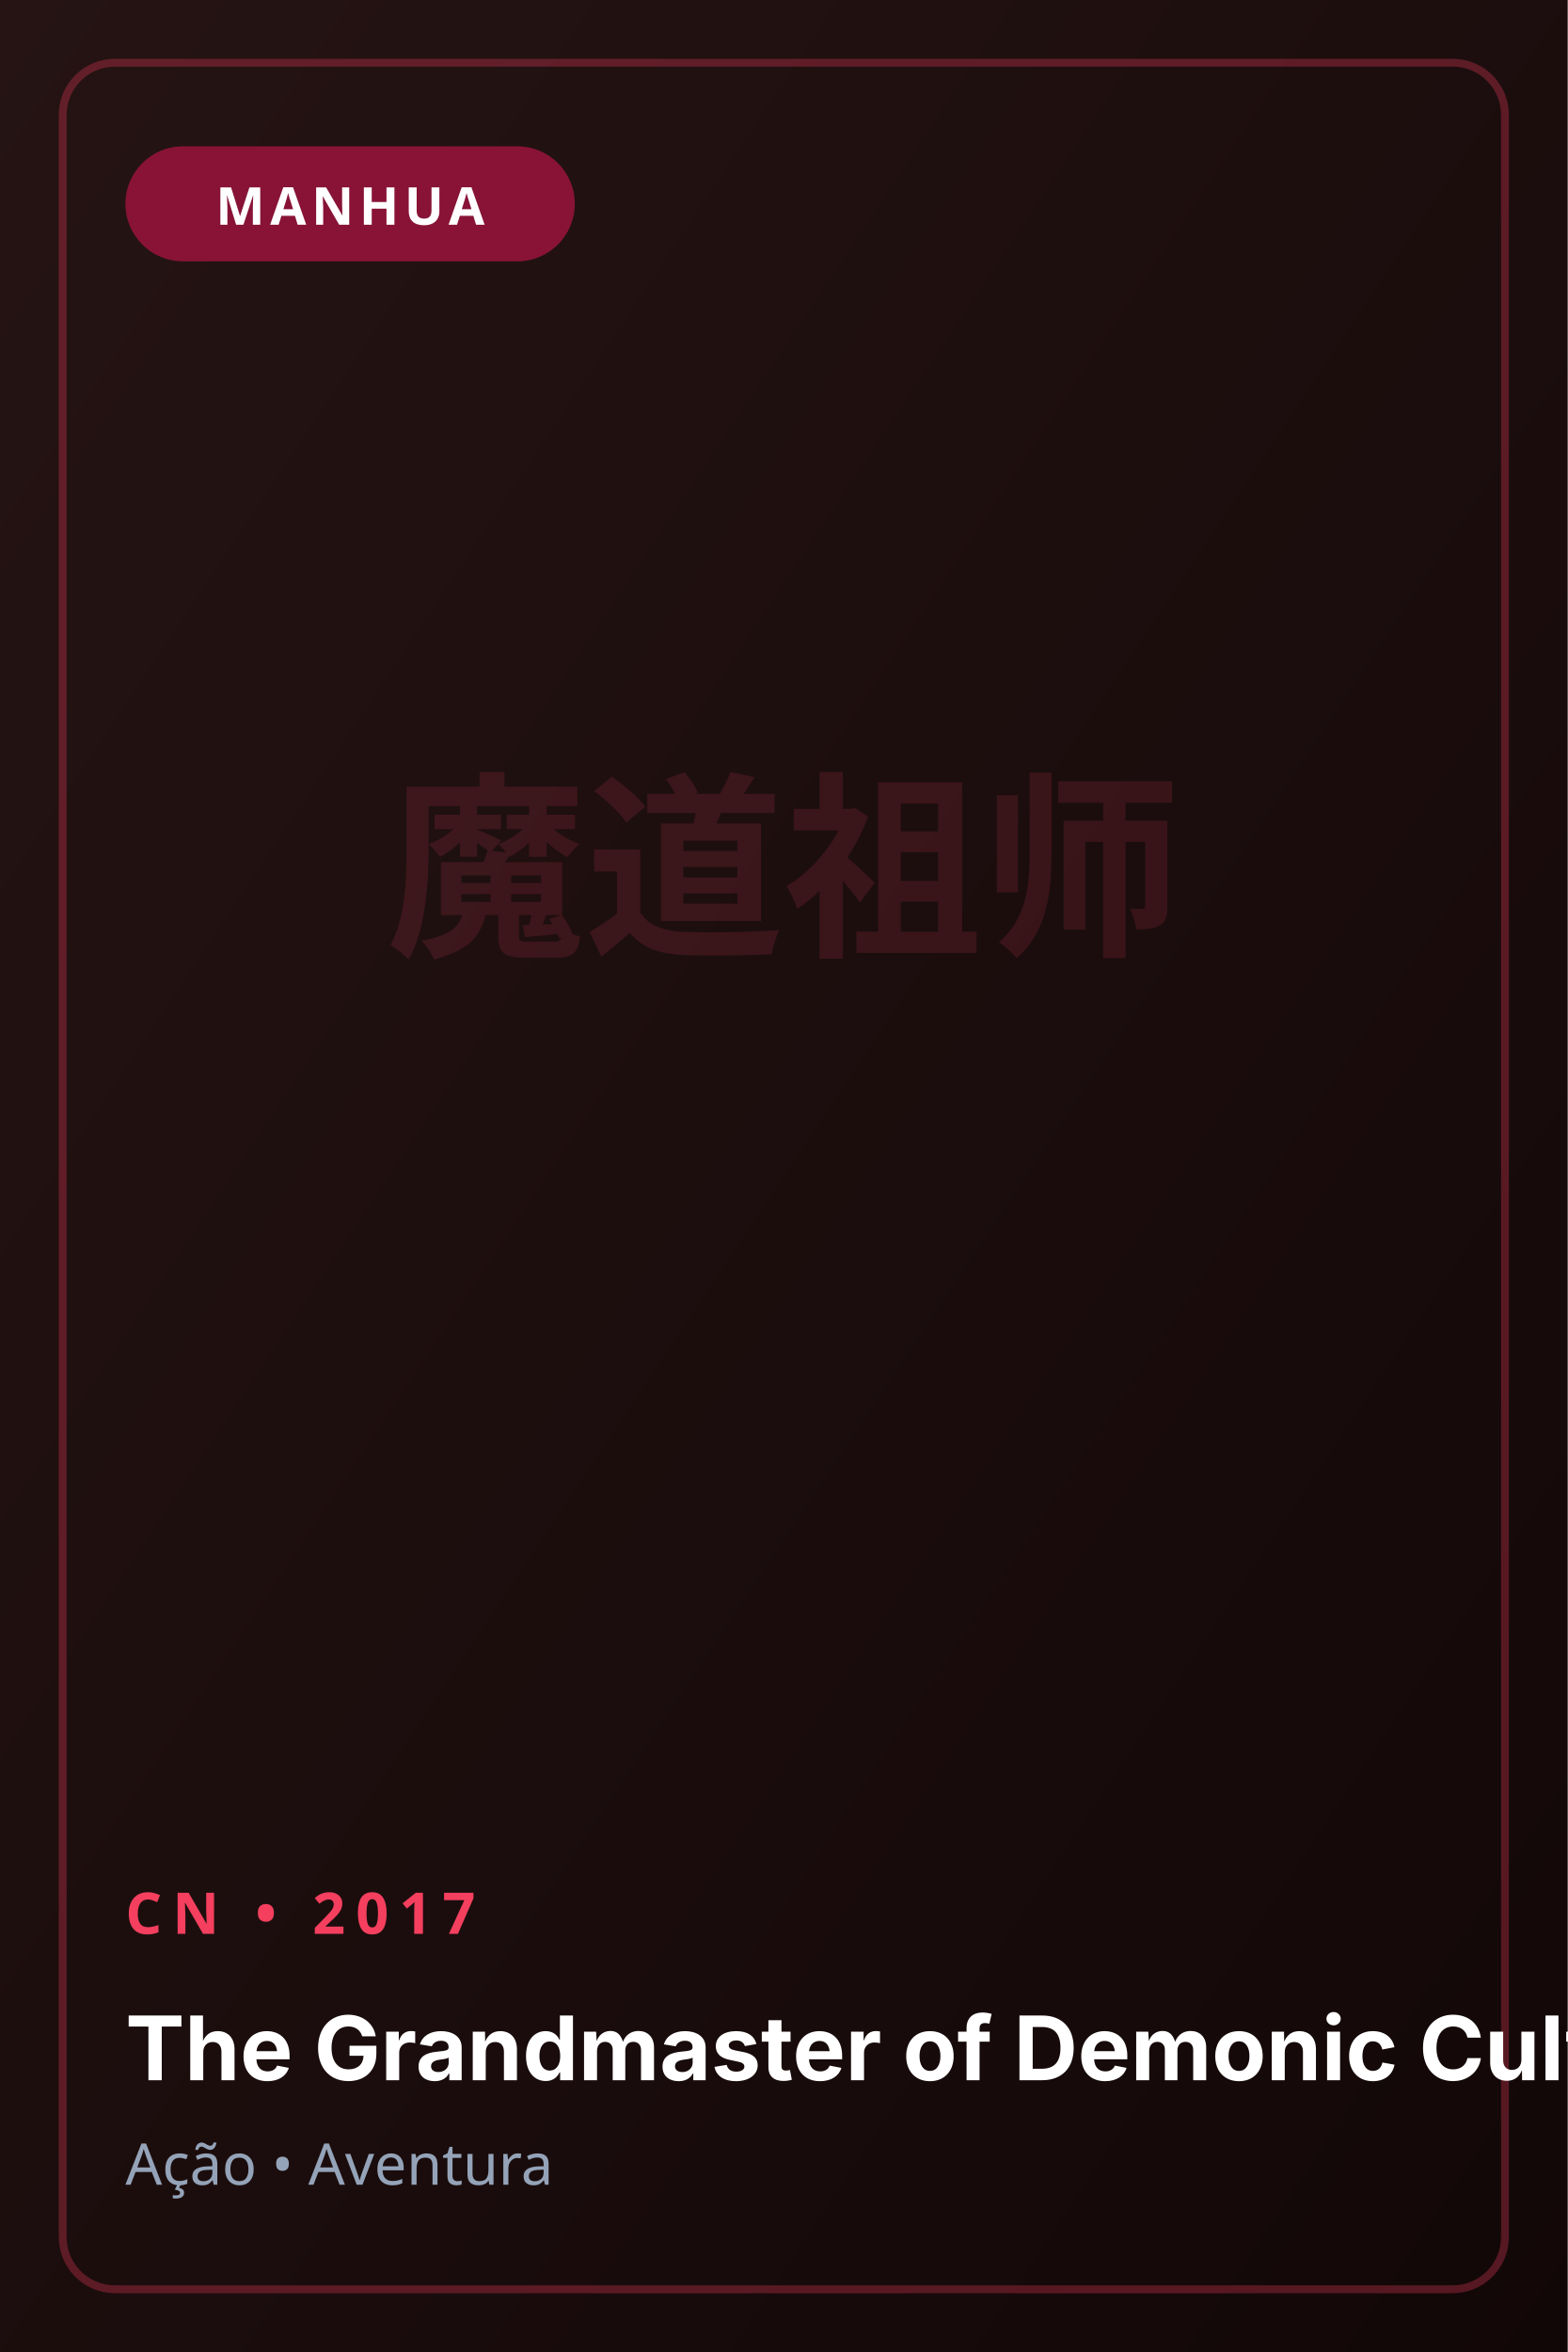
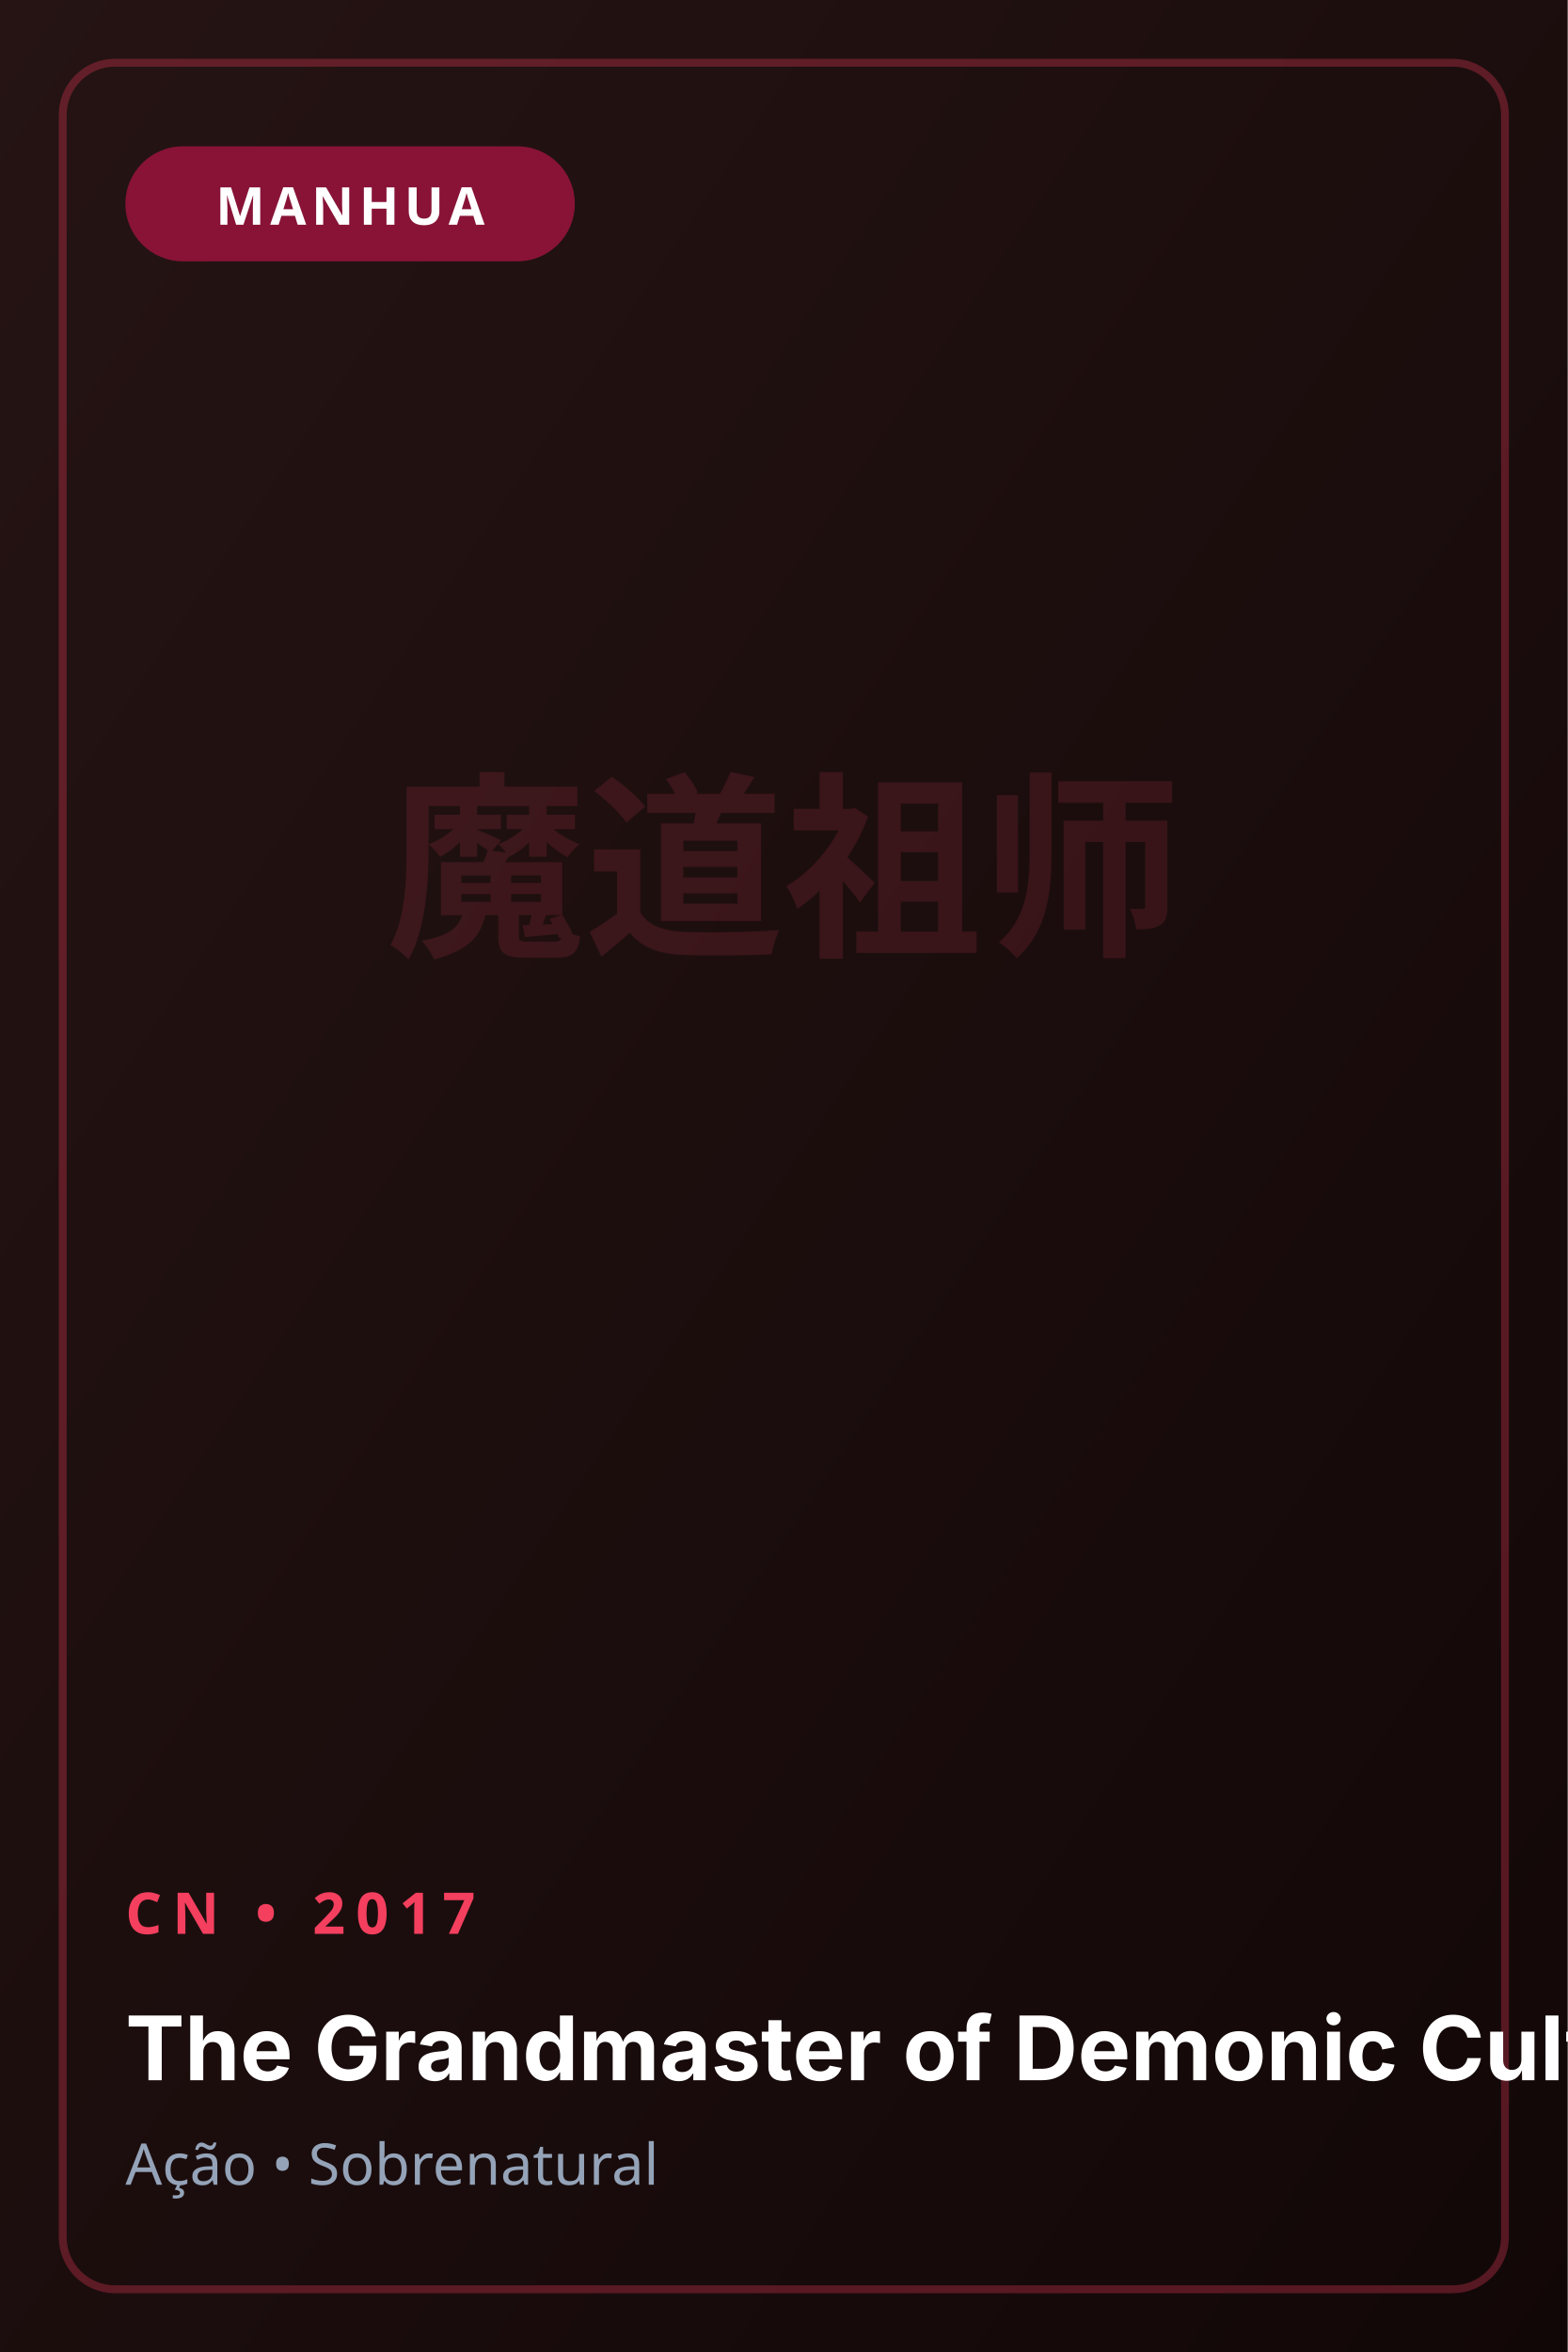
<svg xmlns="http://www.w3.org/2000/svg" viewBox="0 0 300 450" width="300" height="450">
  <defs>
    <linearGradient id="bg-the-grandmaster-of-demonic-cultivation-manhua-2017" x1="0%" y1="0%" x2="100%" y2="100%">
      <stop offset="0%" stop-color="#261414" />
      <stop offset="100%" stop-color="#120707" />
    </linearGradient>
  </defs>
  <rect width="300" height="450" fill="url(#bg-the-grandmaster-of-demonic-cultivation-manhua-2017)" />
  <rect x="12" y="12" width="276" height="426" rx="10" fill="none" stroke="#f43f5e" stroke-width="1.5" stroke-opacity="0.3" />
  <text x="150" y="180" fill="#f43f5e" font-family="sans-serif" font-size="38" font-weight="bold" text-anchor="middle" opacity="0.14">魔道祖师</text>
  <rect x="24" y="28" width="86" height="22" rx="11" fill="#881337" />
  <text x="67" y="43" fill="#ffffff" font-family="system-ui, sans-serif" font-size="10" font-weight="700" letter-spacing="1" text-anchor="middle">MANHUA</text>
  <text x="24" y="370" fill="#f43f5e" font-family="system-ui, sans-serif" font-size="11" font-weight="600" letter-spacing="2">CN • 2017</text>
  <text x="24" y="398" fill="#ffffff" font-family="system-ui, -apple-system, sans-serif" font-size="17" font-weight="bold">The Grandmaster of Demonic Cultivation</text>
-   <text x="24" y="418" fill="#94a3b8" font-family="system-ui, sans-serif" font-size="11">Ação • Aventura</text>
+   <text x="24" y="418" fill="#94a3b8" font-family="system-ui, sans-serif" font-size="11">Ação • Sobrenatural</text>
</svg>
